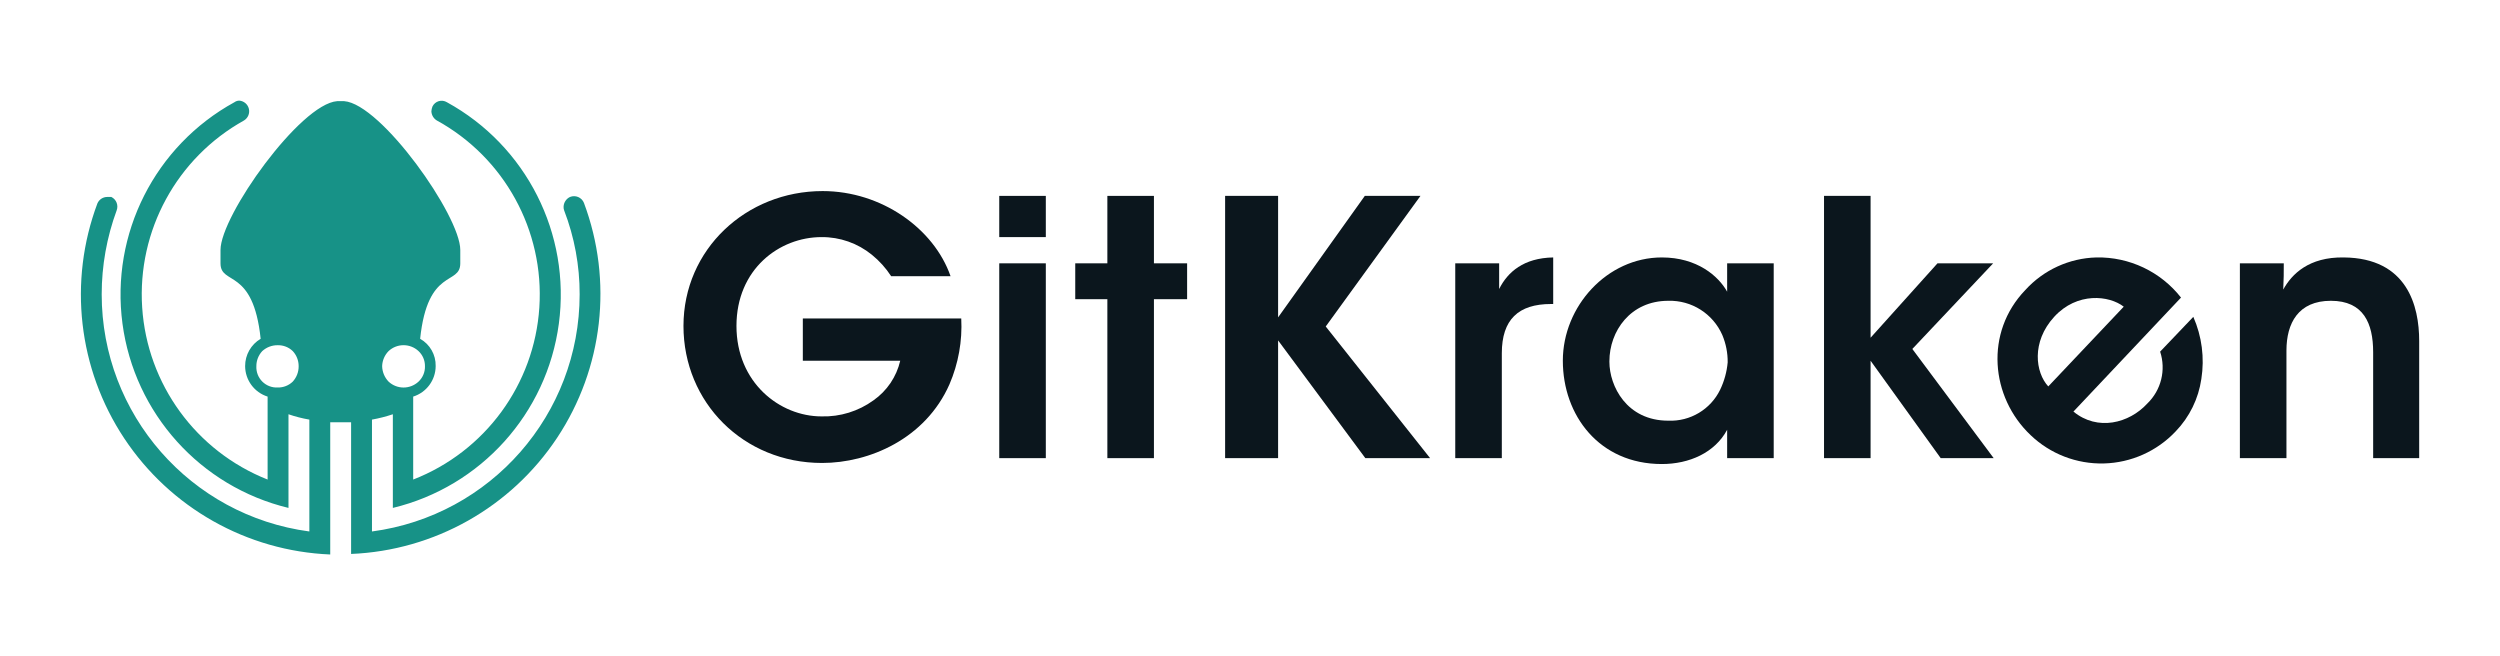
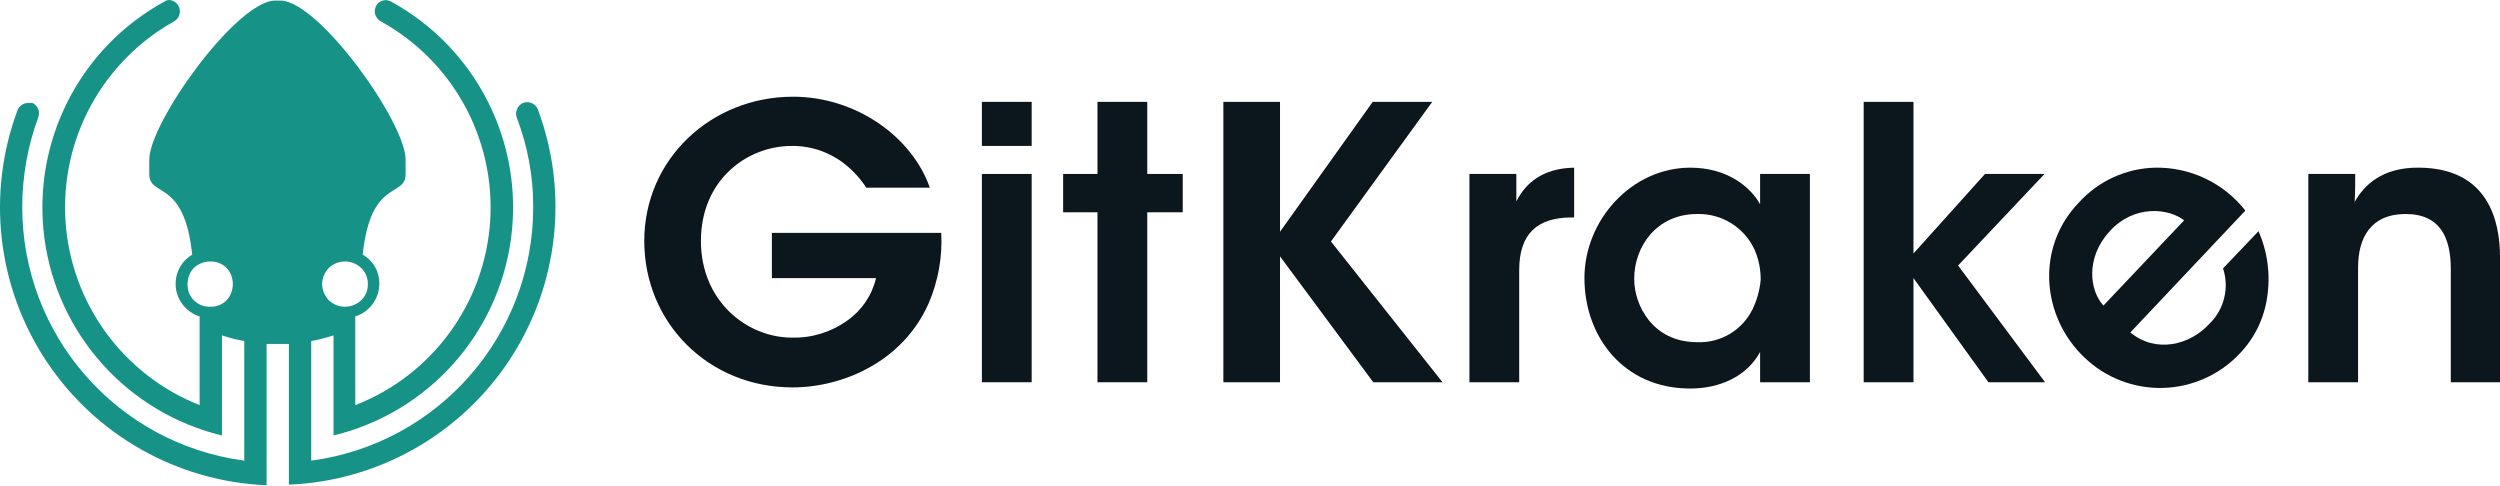
- <svg xmlns="http://www.w3.org/2000/svg" id="Logos" viewBox="0 0 467.1 122.4">
+ <svg xmlns="http://www.w3.org/2000/svg" id="Logos" width="436.89" height="84.8" version="1.1" viewBox="0 0 436.89 84.8">
  <defs>
    <style>.cls-1{fill:#0b161d;}.cls-2{fill:#179287;}</style>
  </defs>
-   <path class="cls-1" d="M166.5,51.6a17.2,17.2,0,0,0-3.6-4,14.7,14.7,0,0,0-9.4-3.3c-7.9,0-15.9,6-15.9,16.6s8.1,16.9,15.9,16.9a15.8,15.8,0,0,0,9.7-3,12.5,12.5,0,0,0,5-7.4H150V59.5h29.6a27.5,27.5,0,0,1-2.2,12.3c-4.5,10.2-15,14.7-23.8,14.7-14.7,0-25.9-11.3-25.9-25.6s11.7-25.2,26-25.2c11,0,20.8,7,23.9,15.9Z" />
-   <path class="cls-1" d="M186.7,36.6h8.7v7.7h-8.7Zm0,12.6h8.7V85.6h-8.7Z" />
-   <path class="cls-1" d="M206.9,55.9h-6V49.2h6V36.6h8.7V49.2h6.2v6.7h-6.2V85.6h-8.7Z" />
-   <path class="cls-1" d="M228.9,36.6h9.9V59.3L255,36.6h10.4L247.7,61l19.5,24.6H255.1l-16.3-22v22h-9.9Z" />
-   <path class="cls-1" d="M271.9,49.2h8.2V54c1.6-3.2,4.6-5.8,10.1-5.9v8.7h-.4c-6.1,0-9.2,2.9-9.2,9.2V85.6h-8.7Z" />
-   <path class="cls-1" d="M331.4,85.6h-8.7V80.3c-2.3,4.3-7.1,6.4-12.2,6.4-11.7,0-18.5-9.1-18.5-19.3s8.3-19.3,18.5-19.3c6.6,0,10.6,3.5,12.2,6.4V49.2h8.7Zm-30.7-18c0,4.5,3.2,11,11,11a10.3,10.3,0,0,0,9.7-5.8,14.9,14.9,0,0,0,1.4-5.1,12.9,12.9,0,0,0-1-5.1,10.7,10.7,0,0,0-10.1-6.4c-7.1,0-11,5.7-11,11.3Z" />
-   <path class="cls-1" d="M340.8,36.6h8.7V63.1L362,49.2h10.4l-15.1,16,15.2,20.4h-9.9L349.5,67.4V85.6h-8.7Z" />
-   <path class="cls-1" d="M387.4,76.9c4.5,3.7,10.4,2.2,13.8-1.5a9.4,9.4,0,0,0,2.4-9.7l6.2-6.5a20.8,20.8,0,0,1,1.5,11.6,17.8,17.8,0,0,1-4.8,9.8,19.1,19.1,0,0,1-27.1.7c-7.5-7.1-8.6-19.2-1-27.1a18.6,18.6,0,0,1,13.3-6.1,19.6,19.6,0,0,1,15.8,7.5Zm9.4-19.6c-2.7-2.1-8.7-2.8-13,1.9s-3.5,10.4-1.1,13Z" />
-   <path class="cls-1" d="M418.5,49.2h8.2c0,1.6,0,3.1-.1,4.9,1.6-2.9,4.8-6.1,11.3-6,11.9.1,14.1,9.1,14.1,15.6V85.6h-8.6V65.8c0-5.4-1.8-9.6-7.9-9.6s-8.3,4.2-8.3,9.3V85.6h-8.7Z" />
-   <path class="cls-2" d="M109.1,37.9a2,2,0,0,0-2.6-1.1,2.1,2.1,0,0,0-1.2,1.8,1.7,1.7,0,0,0,.1.7A43.3,43.3,0,0,1,108.3,55,44.7,44.7,0,0,1,69.5,99.3V78.4a27.9,27.9,0,0,0,3.9-1V94.9A41,41,0,0,0,83.5,19.1a1.9,1.9,0,0,0-2.7.8,2.9,2.9,0,0,0-.2.9,2.1,2.1,0,0,0,1,1.7,37.1,37.1,0,0,1-4.4,67.1V74.1a6,6,0,0,0,4.2-5.7,5.7,5.7,0,0,0-2.9-5.1C79.9,49.9,86,53.4,86,49.2V46.7c0-6.4-14.8-27.3-21.7-27.8H63c-6.9.5-21.8,21.4-21.8,27.8v2.5c0,4.2,6.1.7,7.5,14.1a5.9,5.9,0,0,0-2.9,5.1A6,6,0,0,0,50,74.1V89.6a37.2,37.2,0,0,1-4.4-67.1,2,2,0,0,0-.9-3.7,1.6,1.6,0,0,0-.9.3A41,41,0,0,0,53.9,94.9V77.4a24.8,24.8,0,0,0,3.9,1V99.3A44.7,44.7,0,0,1,19,55a45.5,45.5,0,0,1,2.8-15.7,2,2,0,0,0-1-2.5H20a2,2,0,0,0-1.8,1.2,48.6,48.6,0,0,0,43.5,65.6V78.9h3.9v24.6a48.6,48.6,0,0,0,43.5-65.6ZM72.6,65.6a4.1,4.1,0,0,1,5.6,0,3.8,3.8,0,0,1,1.2,2.8,3.8,3.8,0,0,1-1.2,2.9,4.1,4.1,0,0,1-5.6,0,4.3,4.3,0,0,1-1.2-2.9A4.2,4.2,0,0,1,72.6,65.6ZM54.7,71.3a3.9,3.9,0,0,1-2.8,1.1,3.8,3.8,0,0,1-4-4A4.1,4.1,0,0,1,49,65.6a4.2,4.2,0,0,1,2.9-1.1,3.9,3.9,0,0,1,2.8,1.1,4.1,4.1,0,0,1,1.1,2.8A4.2,4.2,0,0,1,54.7,71.3Z" />
+   <path class="cls-1" d="m151.39 32.8a17.2 17.2 0 0 0-3.6-4 14.7 14.7 0 0 0-9.4-3.3c-7.9 0-15.9 6-15.9 16.6s8.1 16.9 15.9 16.9a15.8 15.8 0 0 0 9.7-3 12.5 12.5 0 0 0 5-7.4h-18.2v-7.9h29.6a27.5 27.5 0 0 1-2.2 12.3c-4.5 10.2-15 14.7-23.8 14.7-14.7 0-25.9-11.3-25.9-25.6s11.7-25.2 26-25.2c11 0 20.8 7 23.9 15.9z" />
+   <path class="cls-1" d="m171.59 17.8h8.7v7.7h-8.7zm0 12.6h8.7v36.4h-8.7z" />
+   <path class="cls-1" d="m191.79 37.1h-6v-6.7h6v-12.6h8.7v12.6h6.2v6.7h-6.2v29.7h-8.7z" />
+   <path class="cls-1" d="m213.79 17.8h9.9v22.7l16.2-22.7h10.4l-17.7 24.4 19.5 24.6h-12.1l-16.3-22v22h-9.9z" />
+   <path class="cls-1" d="m256.79 30.4h8.2v4.8c1.6-3.2 4.6-5.8 10.1-5.9v8.7h-0.4c-6.1 0-9.2 2.9-9.2 9.2v19.6h-8.7z" />
+   <path class="cls-1" d="m316.29 66.8h-8.7v-5.3c-2.3 4.3-7.1 6.4-12.2 6.4-11.7 0-18.5-9.1-18.5-19.3s8.3-19.3 18.5-19.3c6.6 0 10.6 3.5 12.2 6.4v-5.3h8.7zm-30.7-18c0 4.5 3.2 11 11 11a10.3 10.3 0 0 0 9.7-5.8 14.9 14.9 0 0 0 1.4-5.1 12.9 12.9 0 0 0-1-5.1 10.7 10.7 0 0 0-10.1-6.4c-7.1 0-11 5.7-11 11.3z" />
+   <path class="cls-1" d="m325.69 17.8h8.7v26.5l12.5-13.9h10.4l-15.1 16 15.2 20.4h-9.9l-13.1-18.2v18.2h-8.7z" />
+   <path class="cls-1" d="m372.29 58.1c4.5 3.7 10.4 2.2 13.8-1.5a9.4 9.4 0 0 0 2.4-9.7l6.2-6.5a20.8 20.8 0 0 1 1.5 11.6 17.8 17.8 0 0 1-4.8 9.8 19.1 19.1 0 0 1-27.1 0.7c-7.5-7.1-8.6-19.2-1-27.1a18.6 18.6 0 0 1 13.3-6.1 19.6 19.6 0 0 1 15.8 7.5zm9.4-19.6c-2.7-2.1-8.7-2.8-13 1.9s-3.5 10.4-1.1 13z" />
+   <path class="cls-1" d="m403.39 30.4h8.2c0 1.6 0 3.1-0.1 4.9 1.6-2.9 4.8-6.1 11.3-6 11.9 0.1 14.1 9.1 14.1 15.6v21.9h-8.6v-19.8c0-5.4-1.8-9.6-7.9-9.6s-8.3 4.2-8.3 9.3v20.1h-8.7z" />
+   <path class="cls-2" d="m93.986 19.1a2 2 0 0 0-2.6-1.1 2.1 2.1 0 0 0-1.2 1.8 1.7 1.7 0 0 0 0.1 0.7 43.3 43.3 0 0 1 2.9 15.7 44.7 44.7 0 0 1-38.8 44.3v-20.9a27.9 27.9 0 0 0 3.9-1v17.5a41 41 0 0 0 10.1-75.8 1.9 1.9 0 0 0-2.7 0.8 2.9 2.9 0 0 0-0.2 0.9 2.1 2.1 0 0 0 1 1.7 37.1 37.1 0 0 1-4.4 67.1v-15.5a6 6 0 0 0 4.2-5.7 5.7 5.7 0 0 0-2.9-5.1c1.4-13.4 7.5-9.9 7.5-14.1v-2.5c0-6.4-14.8-27.3-21.7-27.8h-1.3c-6.9 0.5-21.8 21.4-21.8 27.8v2.5c0 4.2 6.1 0.7 7.5 14.1a5.9 5.9 0 0 0-2.9 5.1 6 6 0 0 0 4.2 5.7v15.5a37.2 37.2 0 0 1-4.4-67.1 2 2 0 0 0-0.9-3.7 1.6 1.6 0 0 0-0.9 0.3 41 41 0 0 0 10.1 75.8v-17.5a24.8 24.8 0 0 0 3.9 1v20.9a44.7 44.7 0 0 1-38.8-44.3 45.5 45.5 0 0 1 2.8-15.7 2 2 0 0 0-1-2.5h-0.8a2 2 0 0 0-1.8 1.2 48.6 48.6 0 0 0 43.5 65.6v-24.7h3.9v24.6a48.6 48.6 0 0 0 43.5-65.6zm-36.5 27.7a4.1 4.1 0 0 1 5.6 0 3.8 3.8 0 0 1 1.2 2.8 3.8 3.8 0 0 1-1.2 2.9 4.1 4.1 0 0 1-5.6 0 4.3 4.3 0 0 1-1.2-2.9 4.2 4.2 0 0 1 1.2-2.8zm-17.9 5.7a3.9 3.9 0 0 1-2.8 1.1 3.8 3.8 0 0 1-4-4 4.1 4.1 0 0 1 1.1-2.8 4.2 4.2 0 0 1 2.9-1.1 3.9 3.9 0 0 1 2.8 1.1 4.1 4.1 0 0 1 1.1 2.8 4.2 4.2 0 0 1-1.1 2.9z" />
</svg>
